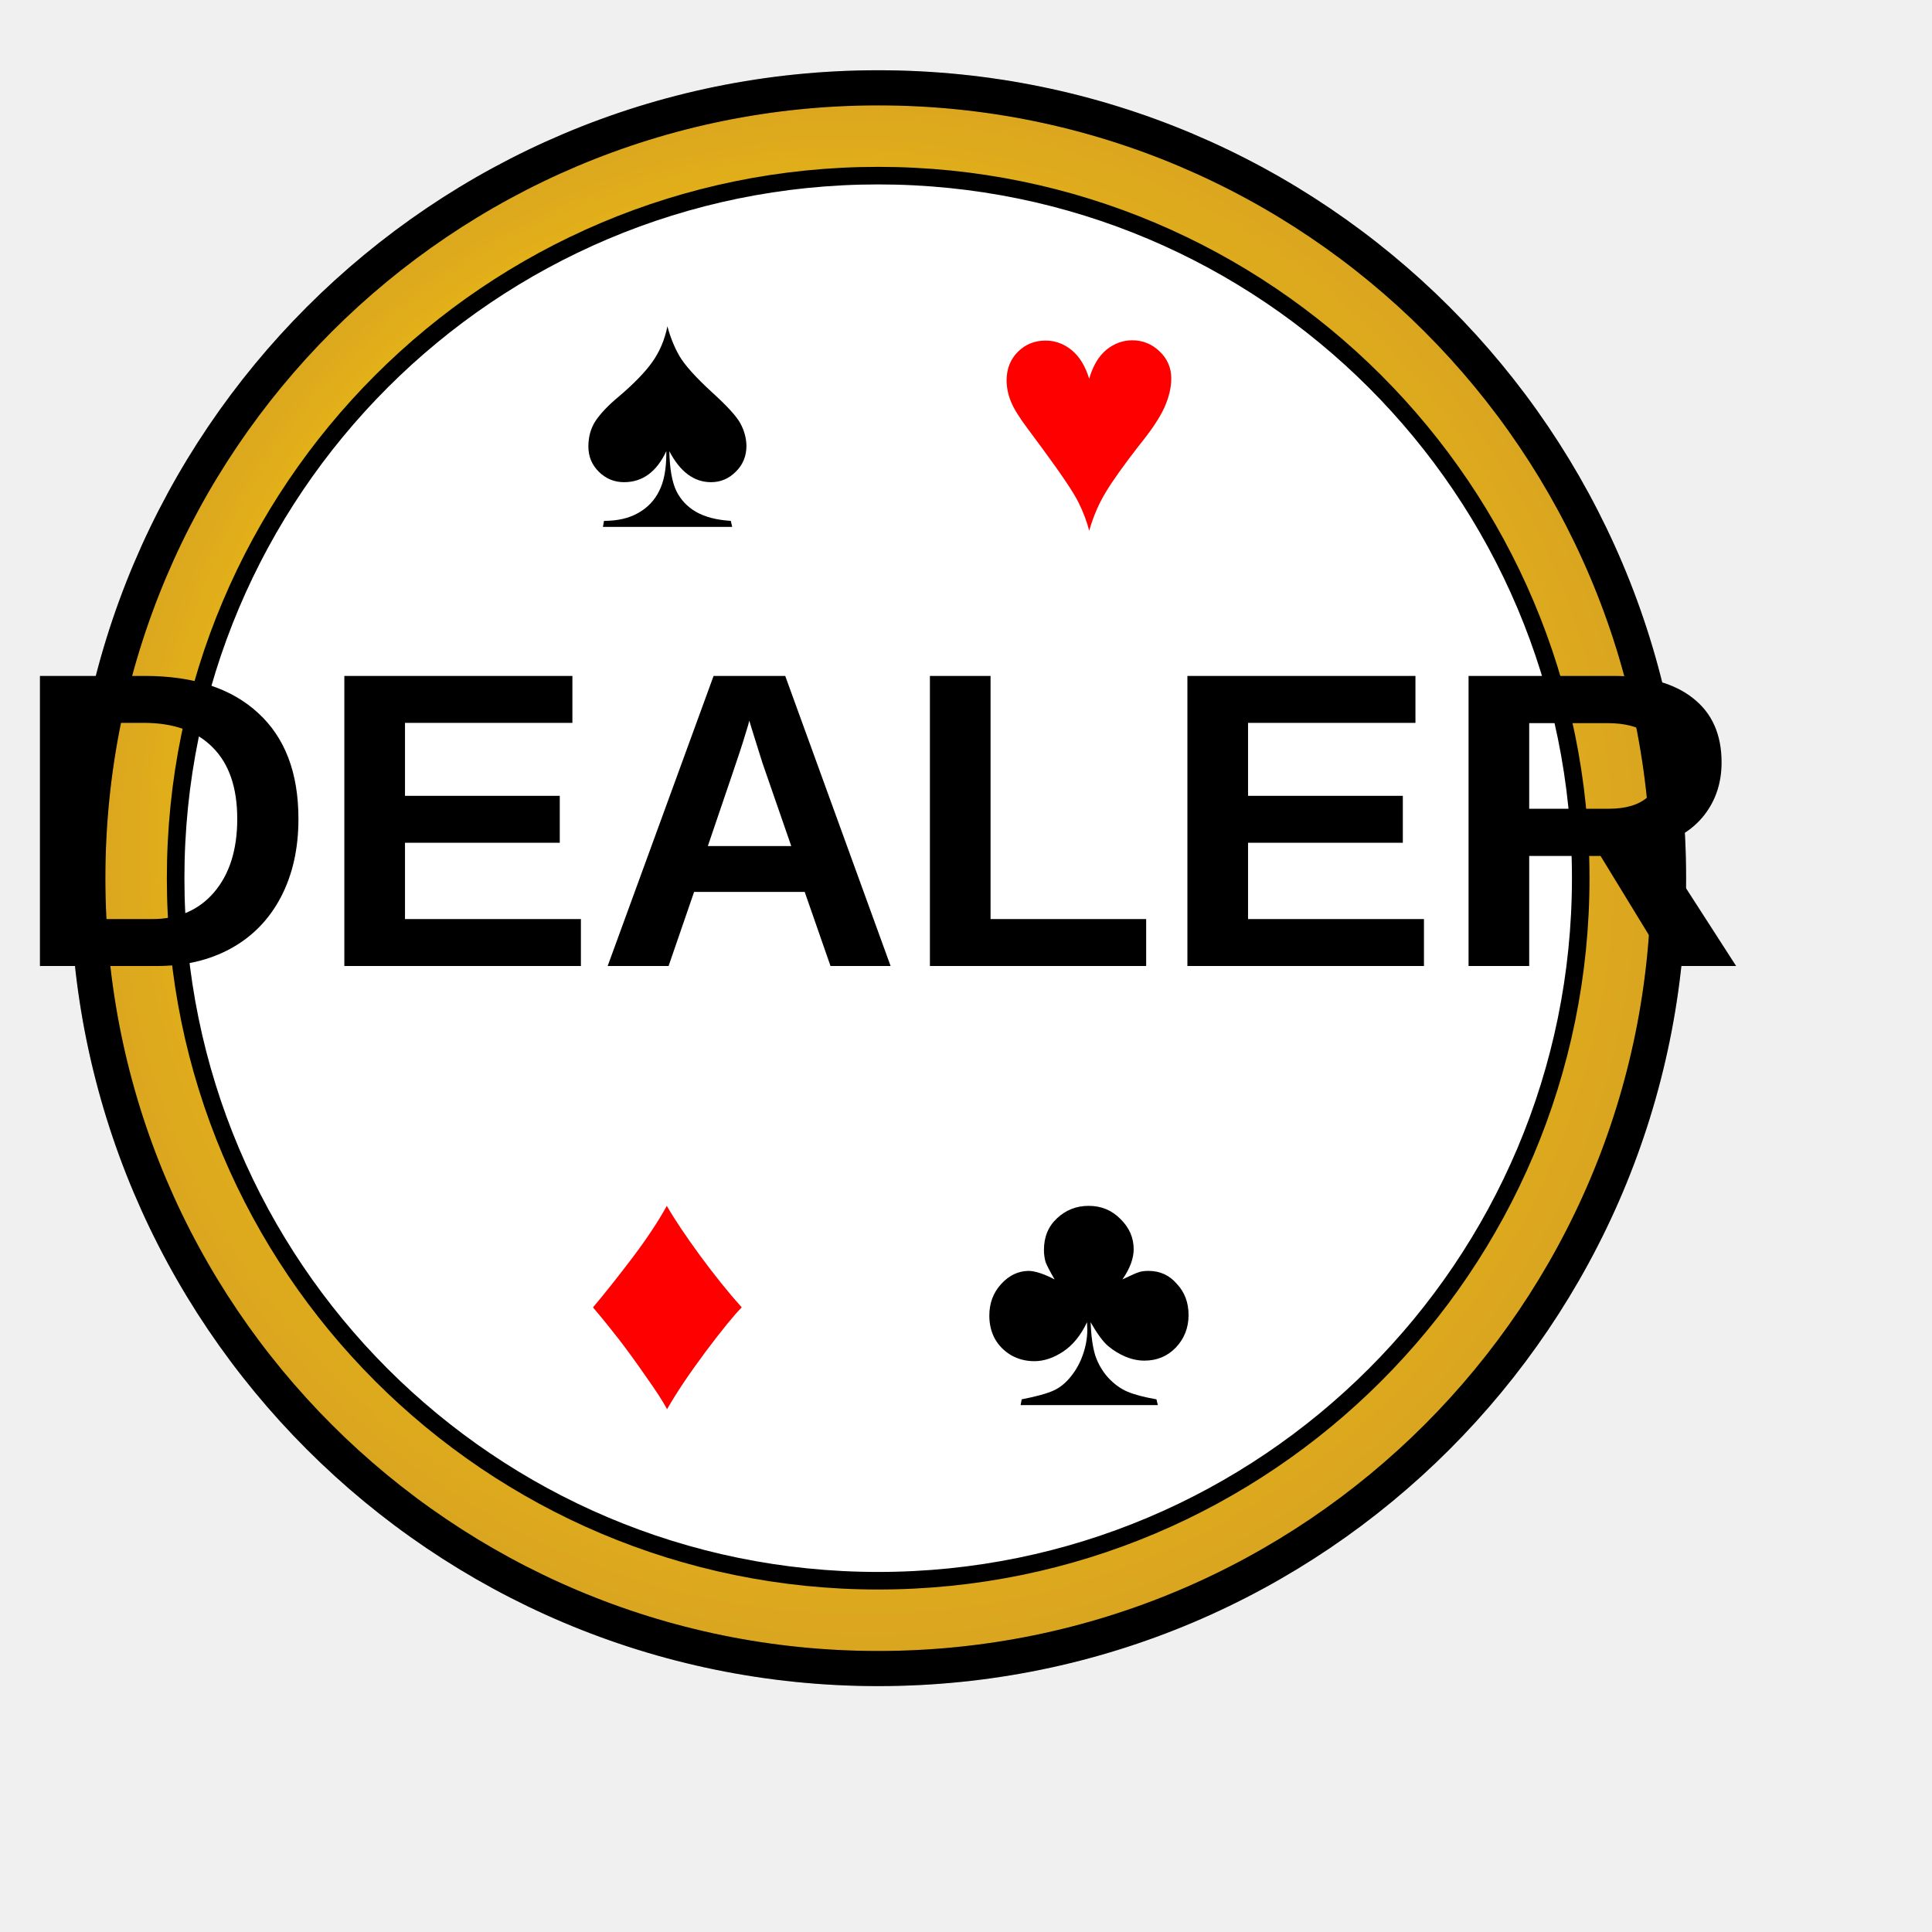
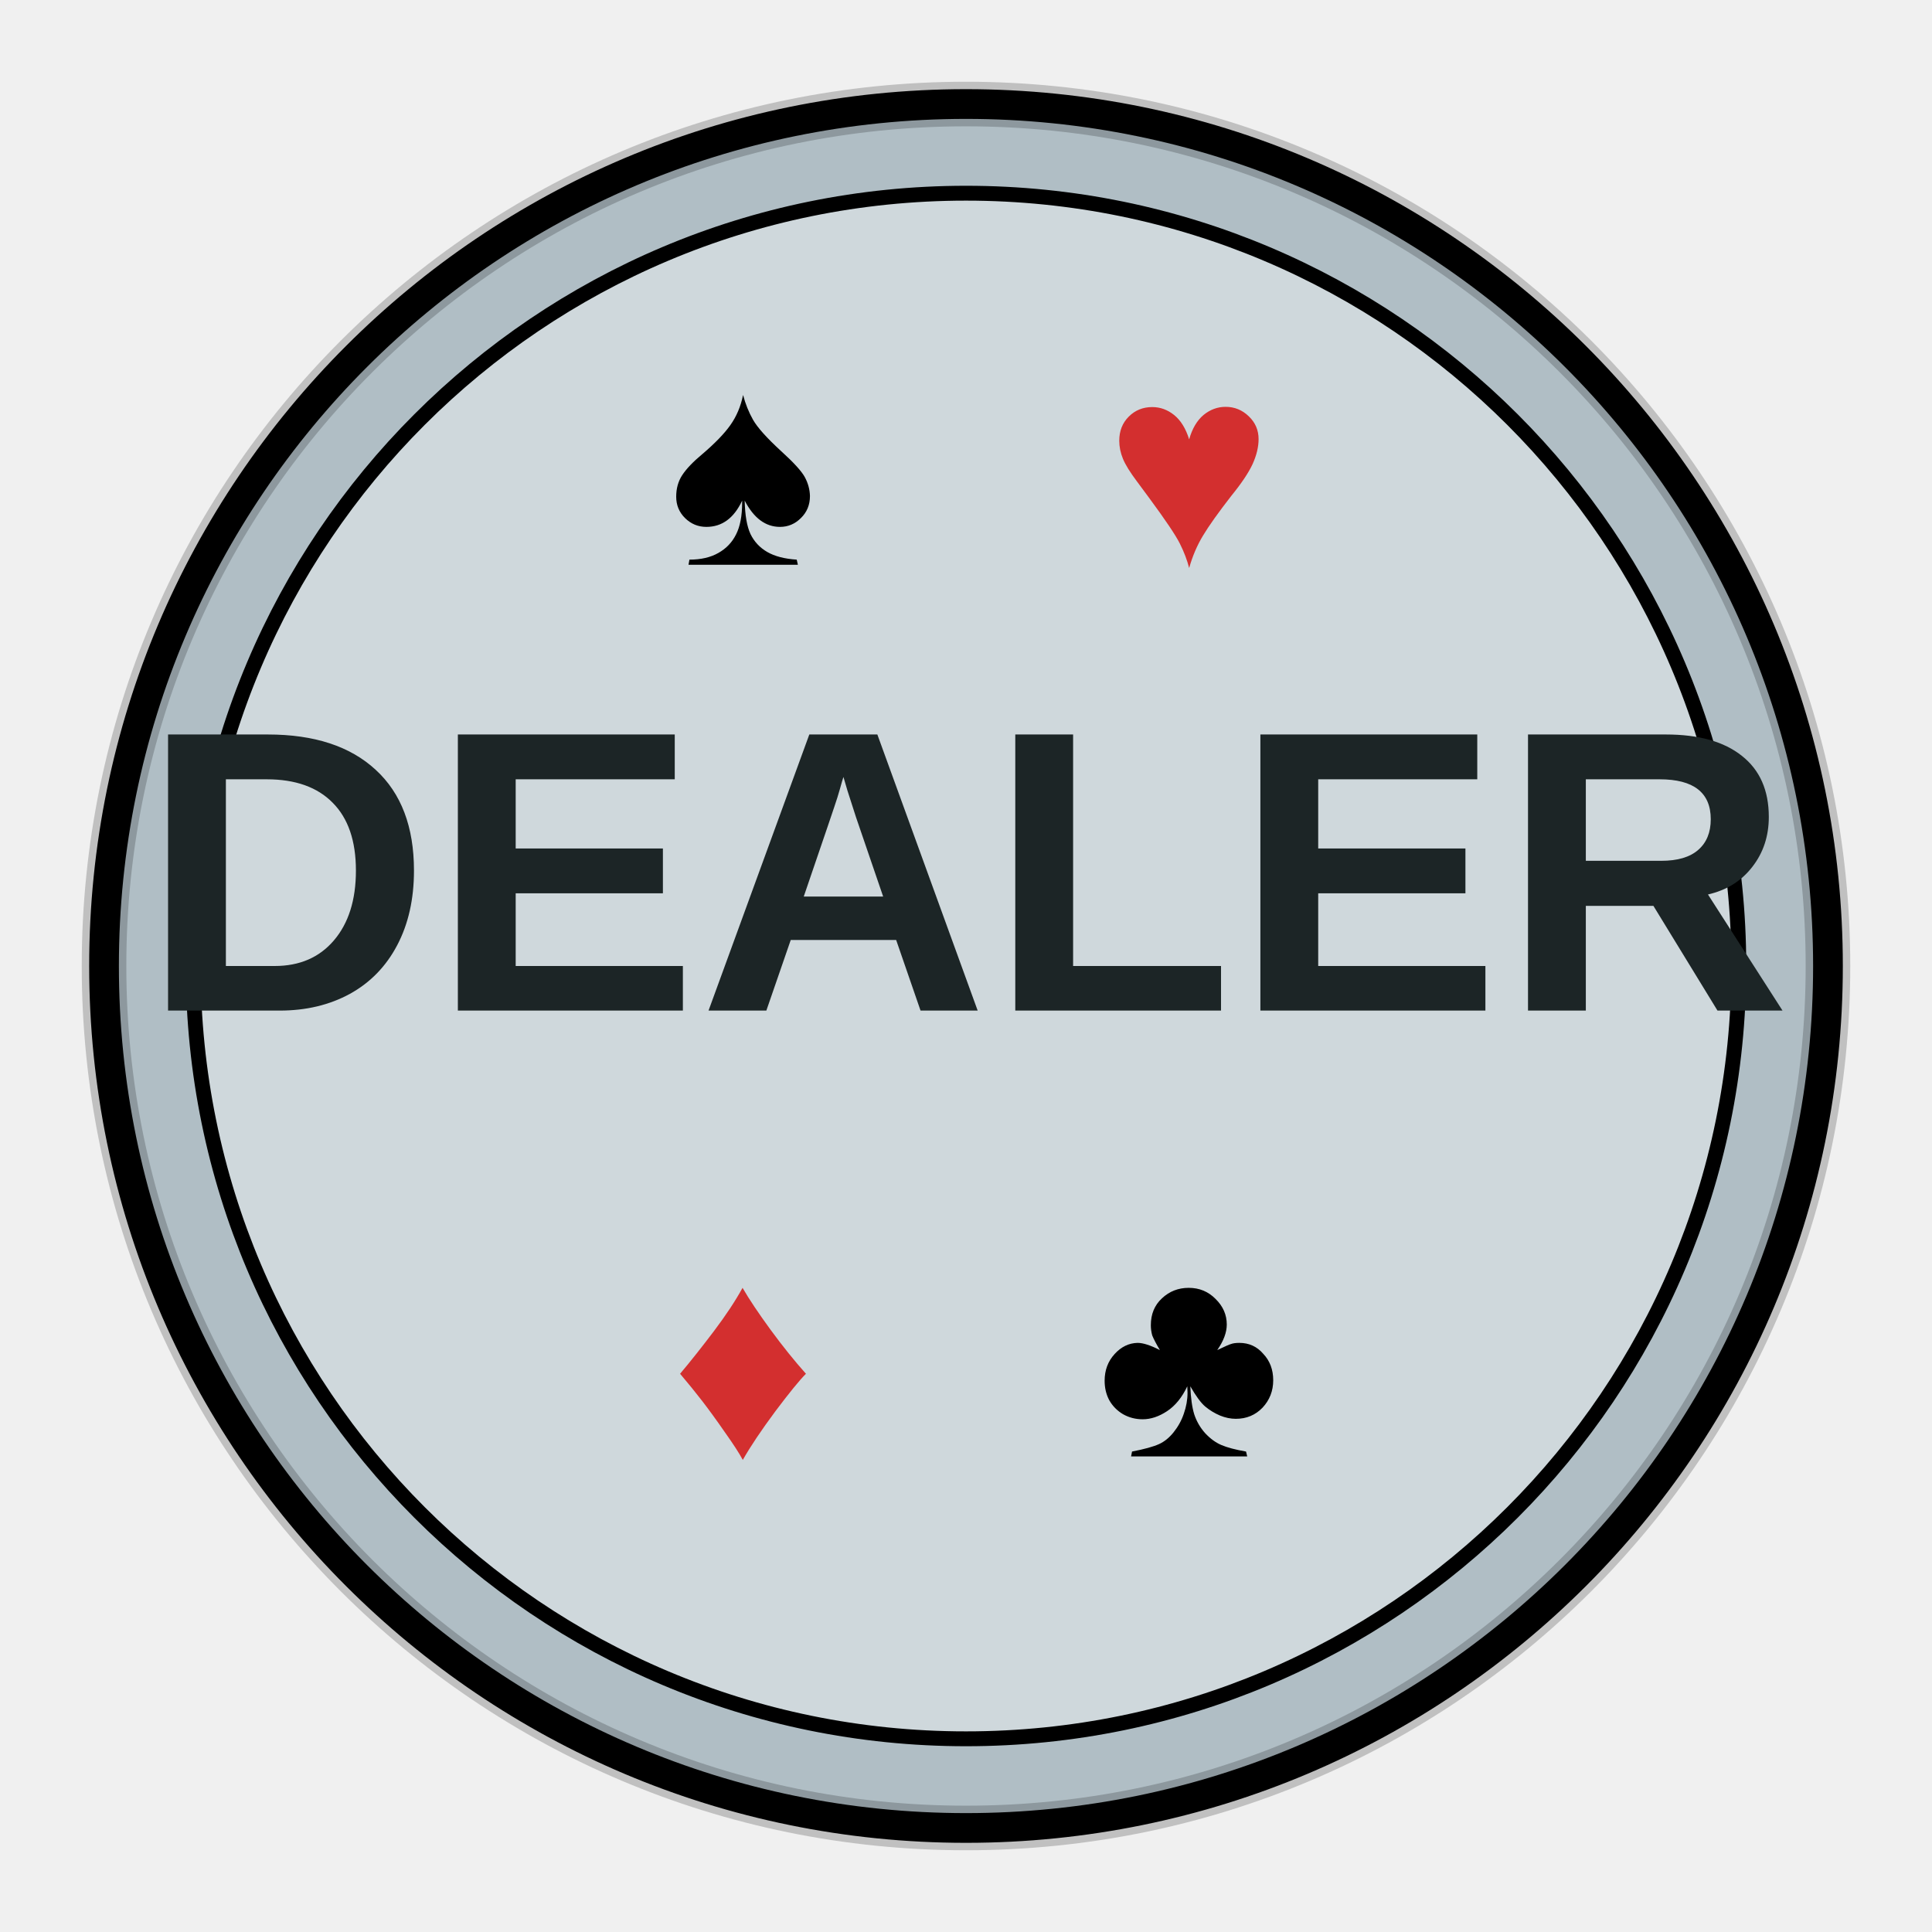
- <svg xmlns="http://www.w3.org/2000/svg" width="110" height="110">
-   <defs>
-     <radialGradient id="goldGradient" cx="50%" cy="50%" r="50%" fx="30%" fy="30%">
-       <stop offset="0%" style="stop-color:#FFD700;stop-opacity:1" />
-       <stop offset="100%" style="stop-color:#DAA520;stop-opacity:1" />
-     </radialGradient>
-   </defs>
-   <circle cx="50" cy="50" r="45" fill="url(#goldGradient)" stroke="#000000" stroke-width="2" />
-   <circle cx="50" cy="50" r="40" fill="#FFFFFF" stroke="#000000" stroke-width="1" />
-   <text x="50" y="55" font-family="Arial, sans-serif" font-size="24" font-weight="bold" fill="#000000" text-anchor="middle" alignment-baseline="middle">DEALER</text>
-   <text x="38" y="30" font-family="Arial, sans-serif" font-size="19" fill="#000000" text-anchor="middle">♠</text>
-   <text x="62" y="30" font-family="Arial, sans-serif" font-size="19" fill="#FF0000" text-anchor="middle">♥</text>
-   <text x="38" y="80" font-family="Arial, sans-serif" font-size="19" fill="#FF0000" text-anchor="middle" alignment-baseline="middle">♦</text>
-   <text x="62" y="80" font-family="Arial, sans-serif" font-size="19" fill="#000000" text-anchor="middle" alignment-baseline="middle">♣</text>
-   <circle cx="50" cy="50" r="45" fill="none" stroke="#000000" stroke-width="2" opacity="0.2" />
+ <svg xmlns="http://www.w3.org/2000/svg" width="130" height="130">
+   <circle cx="65" cy="65" r="58" fill="#B0BEC5" stroke="#000000" stroke-width="2" />
+   <circle cx="65" cy="65" r="52" fill="#CFD8DC" stroke="#000000" stroke-width="1" />
+   <text x="65" y="68" font-family="Arial, sans-serif" font-size="27" font-weight="bold" fill="#1C2526" text-anchor="middle" alignment-baseline="middle">DEALER</text>
+   <text x="50" y="38" font-family="Arial, sans-serif" font-size="19" fill="#000000" text-anchor="middle">♠</text>
+   <text x="80" y="38" font-family="Arial, sans-serif" font-size="19" fill="#D32F2F" text-anchor="middle">♥</text>
+   <text x="50" y="98" font-family="Arial, sans-serif" font-size="19" fill="#D32F2F" text-anchor="middle" alignment-baseline="middle">♦</text>
+   <text x="80" y="98" font-family="Arial, sans-serif" font-size="19" fill="#000000" text-anchor="middle" alignment-baseline="middle">♣</text>
+   <circle cx="65" cy="65" r="58" fill="none" stroke="#000000" stroke-width="3" opacity="0.2" />
</svg>
